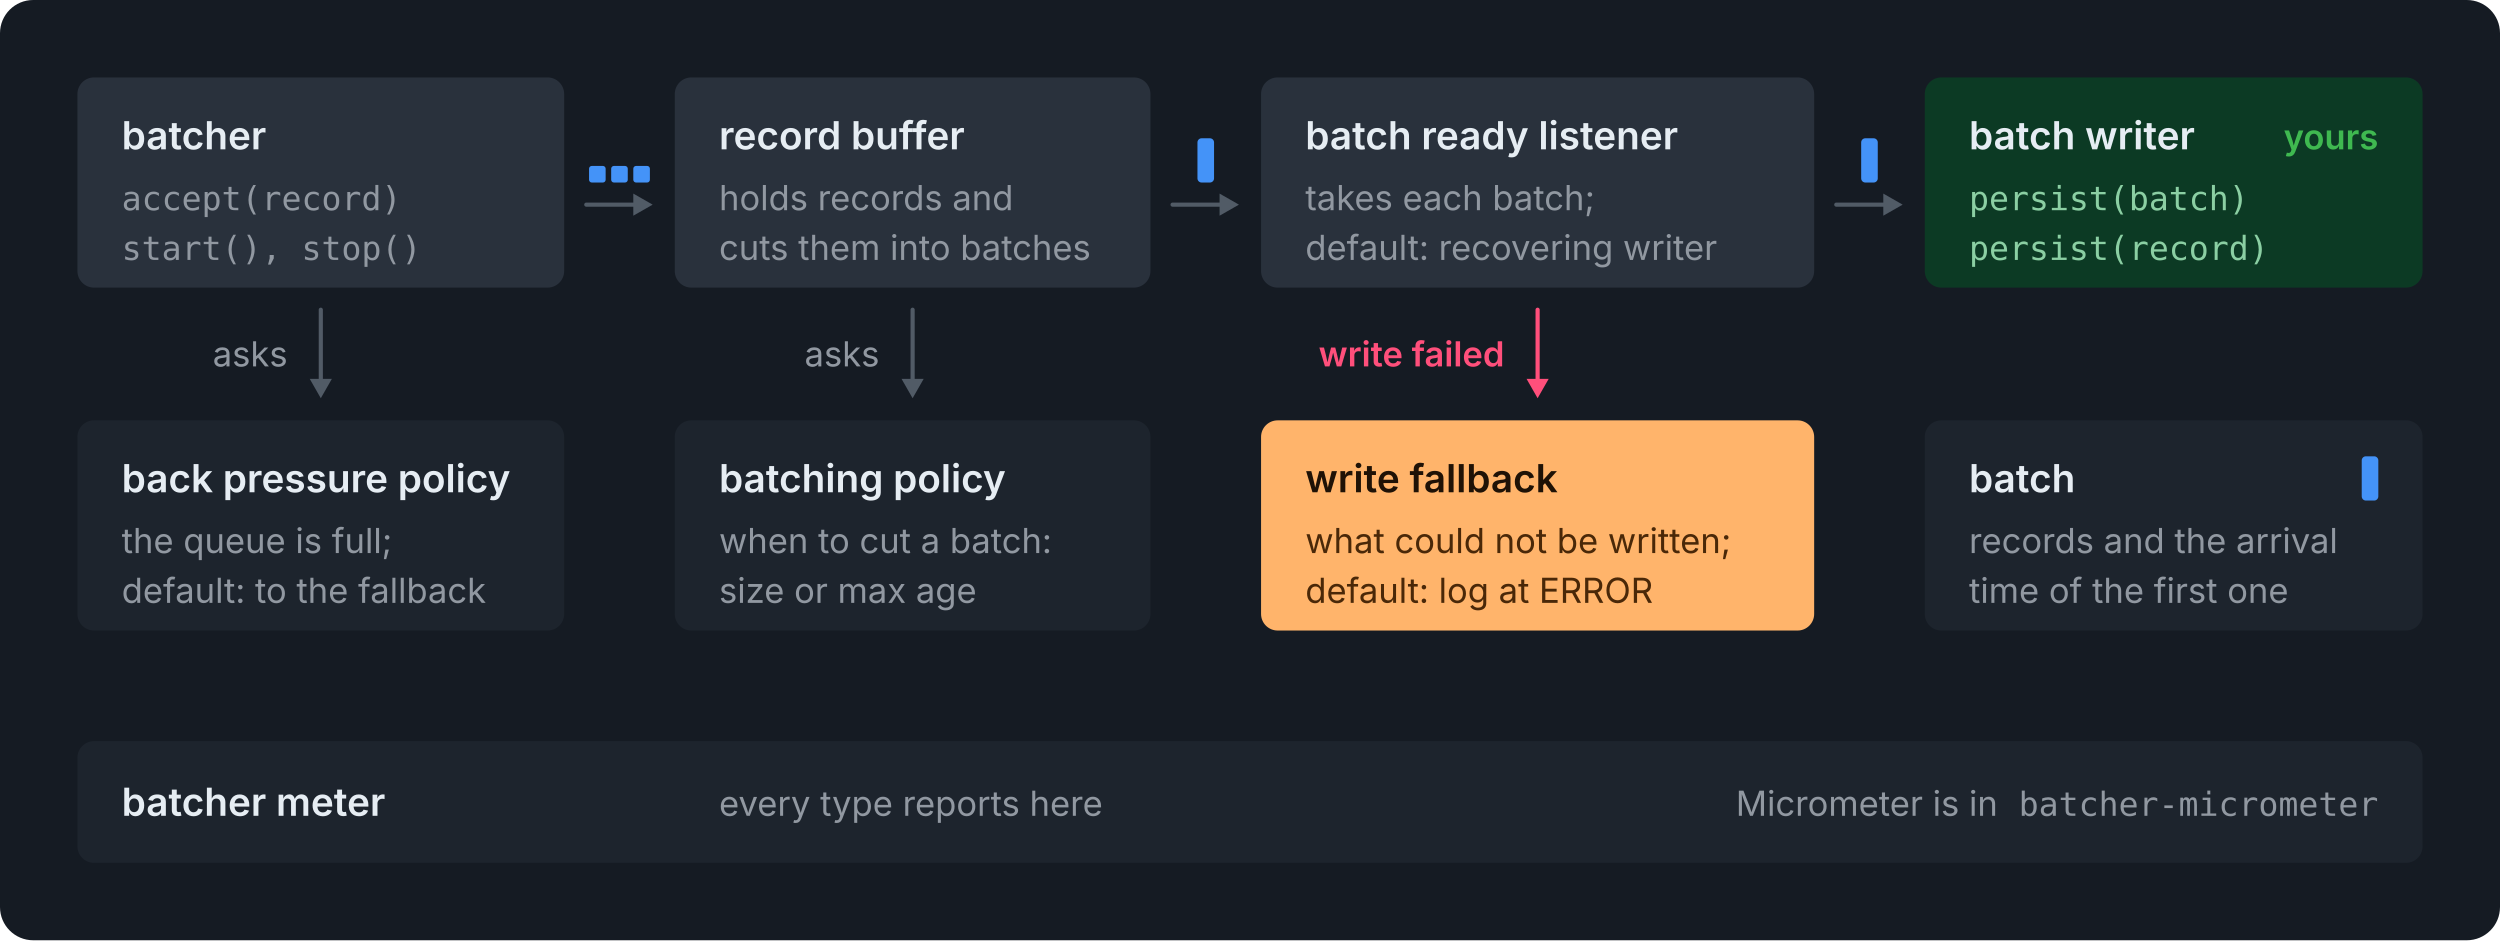
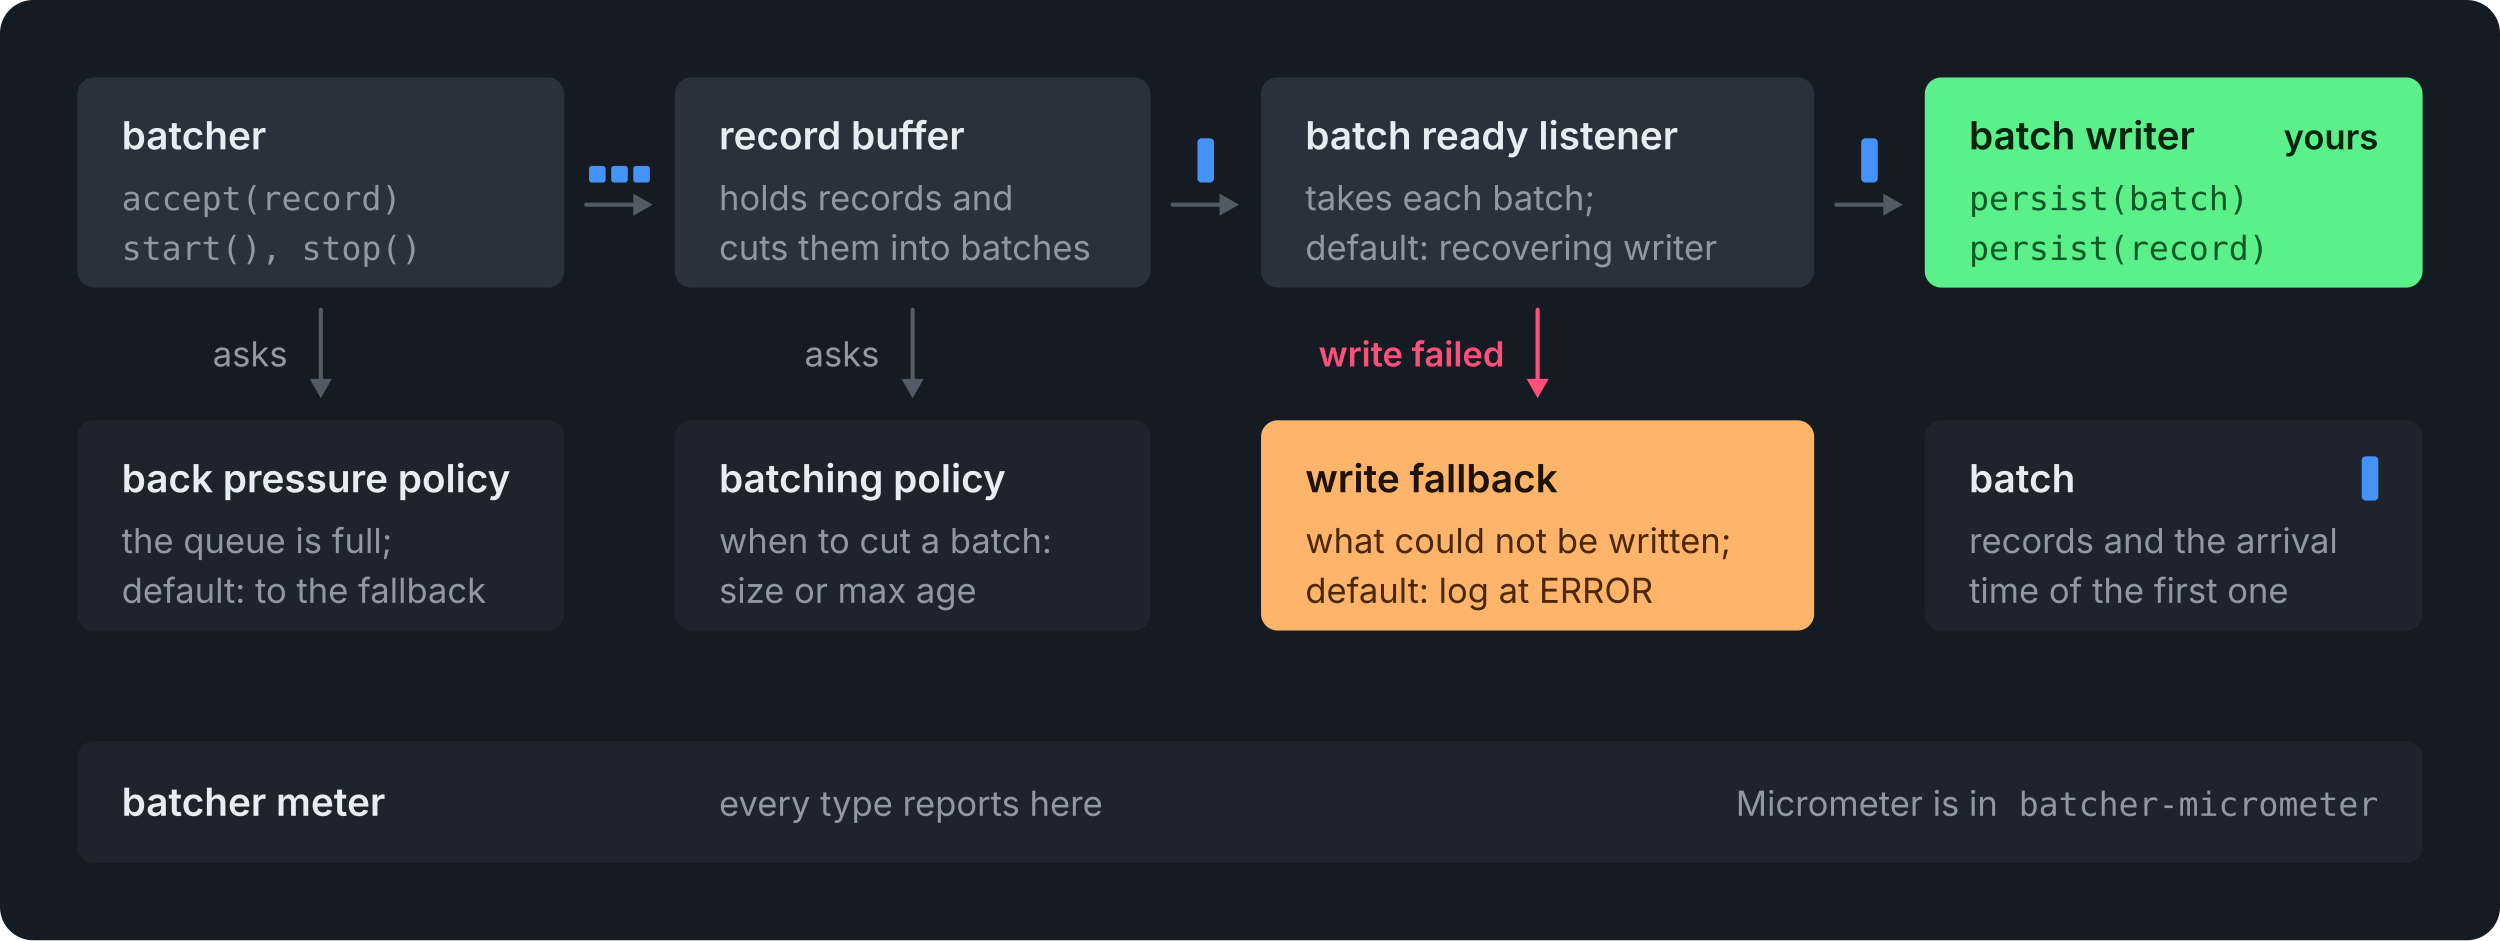
<svg xmlns="http://www.w3.org/2000/svg" viewBox="0 0 904 340" width="904" height="340" role="img">
  <rect width="904" height="340" rx="12" fill="#151B23" />
  <g transform="translate(12,12)">
    <rect x="16.0" y="16.0" width="176.0" height="76.0" rx="6" fill="#29313C" />
    <text x="32.0" y="42.0" font-family="-apple-system, BlinkMacSystemFont, 'Segoe UI', Inter, Helvetica, Arial, sans-serif" font-size="14" font-weight="600" fill="#E6EDF3" text-anchor="start">batcher</text>
    <text x="32.0" y="64.0" font-family="ui-monospace, SFMono-Regular, 'SF Mono', Menlo, Consolas, monospace" font-size="12" font-weight="400" fill="#9198A1" text-anchor="start">accept(record)</text>
    <text x="32.0" y="82.0" font-family="ui-monospace, SFMono-Regular, 'SF Mono', Menlo, Consolas, monospace" font-size="12" font-weight="400" fill="#9198A1" text-anchor="start">start(), stop()</text>
    <rect x="232.0" y="16.0" width="172.0" height="76.0" rx="6" fill="#29313C" />
    <text x="248.0" y="42.0" font-family="-apple-system, BlinkMacSystemFont, 'Segoe UI', Inter, Helvetica, Arial, sans-serif" font-size="14" font-weight="600" fill="#E6EDF3" text-anchor="start">record buffer</text>
    <text x="248.0" y="64.0" font-family="-apple-system, BlinkMacSystemFont, 'Segoe UI', Inter, Helvetica, Arial, sans-serif" font-size="12.5" font-weight="400" fill="#9198A1" text-anchor="start">holds records and</text>
    <text x="248.0" y="82.0" font-family="-apple-system, BlinkMacSystemFont, 'Segoe UI', Inter, Helvetica, Arial, sans-serif" font-size="12.5" font-weight="400" fill="#9198A1" text-anchor="start">cuts them into batches</text>
    <rect x="444.0" y="16.0" width="200.0" height="76.0" rx="6" fill="#29313C" />
    <text x="460.0" y="42.0" font-family="-apple-system, BlinkMacSystemFont, 'Segoe UI', Inter, Helvetica, Arial, sans-serif" font-size="14" font-weight="600" fill="#E6EDF3" text-anchor="start">batch ready listener</text>
    <text x="460.0" y="64.0" font-family="-apple-system, BlinkMacSystemFont, 'Segoe UI', Inter, Helvetica, Arial, sans-serif" font-size="12.5" font-weight="400" fill="#9198A1" text-anchor="start">takes each batch;</text>
    <text x="460.0" y="82.0" font-family="-apple-system, BlinkMacSystemFont, 'Segoe UI', Inter, Helvetica, Arial, sans-serif" font-size="12.5" font-weight="400" fill="#9198A1" text-anchor="start">default: recovering writer</text>
-     <rect x="684.0" y="16.0" width="180.0" height="76.0" rx="6" fill="#0C3A24" />
-     <text x="700.0" y="42.0" font-family="-apple-system, BlinkMacSystemFont, 'Segoe UI', Inter, Helvetica, Arial, sans-serif" font-size="14" font-weight="600" fill="#E6EDF3" text-anchor="start">batch writer</text>
-     <text x="848.0" y="42.0" font-family="-apple-system, BlinkMacSystemFont, 'Segoe UI', Inter, Helvetica, Arial, sans-serif" font-size="12.5" font-weight="600" fill="#3FB950" text-anchor="end">yours</text>
-     <text x="700.0" y="64.0" font-family="ui-monospace, SFMono-Regular, 'SF Mono', Menlo, Consolas, monospace" font-size="12" font-weight="400" fill="#8BCFA3" text-anchor="start">persist(batch)</text>
-     <text x="700.0" y="82.0" font-family="ui-monospace, SFMono-Regular, 'SF Mono', Menlo, Consolas, monospace" font-size="12" font-weight="400" fill="#8BCFA3" text-anchor="start">persist(record)</text>
+     <rect x="684.0" y="16.0" width="180.0" height="76.0" rx="6" fill="#5BF08A" />
+     <text x="700.0" y="42.0" font-family="-apple-system, BlinkMacSystemFont, 'Segoe UI', Inter, Helvetica, Arial, sans-serif" font-size="14" font-weight="600" fill="#03240E" text-anchor="start">batch writer</text>
+     <text x="848.0" y="42.0" font-family="-apple-system, BlinkMacSystemFont, 'Segoe UI', Inter, Helvetica, Arial, sans-serif" font-size="12.5" font-weight="600" fill="#03240E" text-anchor="end">yours</text>
+     <text x="700.0" y="64.0" font-family="ui-monospace, SFMono-Regular, 'SF Mono', Menlo, Consolas, monospace" font-size="12" font-weight="400" fill="#0D5A26" text-anchor="start">persist(batch)</text>
+     <text x="700.0" y="82.0" font-family="ui-monospace, SFMono-Regular, 'SF Mono', Menlo, Consolas, monospace" font-size="12" font-weight="400" fill="#0D5A26" text-anchor="start">persist(record)</text>
    <rect x="16.0" y="140.0" width="176.0" height="76.0" rx="6" fill="#1D242D" />
    <text x="32.0" y="166.0" font-family="-apple-system, BlinkMacSystemFont, 'Segoe UI', Inter, Helvetica, Arial, sans-serif" font-size="14" font-weight="600" fill="#E6EDF3" text-anchor="start">back pressure policy</text>
    <text x="32.0" y="188.0" font-family="-apple-system, BlinkMacSystemFont, 'Segoe UI', Inter, Helvetica, Arial, sans-serif" font-size="12.5" font-weight="400" fill="#9198A1" text-anchor="start">the queue is full;</text>
    <text x="32.0" y="206.0" font-family="-apple-system, BlinkMacSystemFont, 'Segoe UI', Inter, Helvetica, Arial, sans-serif" font-size="12.5" font-weight="400" fill="#9198A1" text-anchor="start">default: to the fallback</text>
    <rect x="232.0" y="140.0" width="172.0" height="76.0" rx="6" fill="#1D242D" />
    <text x="248.0" y="166.0" font-family="-apple-system, BlinkMacSystemFont, 'Segoe UI', Inter, Helvetica, Arial, sans-serif" font-size="14" font-weight="600" fill="#E6EDF3" text-anchor="start">batching policy</text>
    <text x="248.0" y="188.0" font-family="-apple-system, BlinkMacSystemFont, 'Segoe UI', Inter, Helvetica, Arial, sans-serif" font-size="12.5" font-weight="400" fill="#9198A1" text-anchor="start">when to cut a batch:</text>
    <text x="248.0" y="206.0" font-family="-apple-system, BlinkMacSystemFont, 'Segoe UI', Inter, Helvetica, Arial, sans-serif" font-size="12.5" font-weight="400" fill="#9198A1" text-anchor="start">size or max age</text>
    <rect x="444.0" y="140.0" width="200.0" height="76.0" rx="6" fill="#FFB46B" />
    <text x="460.0" y="166.0" font-family="-apple-system, BlinkMacSystemFont, 'Segoe UI', Inter, Helvetica, Arial, sans-serif" font-size="14" font-weight="600" fill="#1F1206" text-anchor="start">write fallback</text>
    <text x="460.0" y="188.0" font-family="-apple-system, BlinkMacSystemFont, 'Segoe UI', Inter, Helvetica, Arial, sans-serif" font-size="12.5" font-weight="400" fill="#4A2808" text-anchor="start">what could not be written;</text>
    <text x="460.0" y="206.0" font-family="-apple-system, BlinkMacSystemFont, 'Segoe UI', Inter, Helvetica, Arial, sans-serif" font-size="12.5" font-weight="400" fill="#4A2808" text-anchor="start">default: log at ERROR</text>
    <rect x="684.0" y="140.0" width="180.0" height="76.0" rx="6" fill="#1D242D" />
    <text x="700.0" y="166.0" font-family="-apple-system, BlinkMacSystemFont, 'Segoe UI', Inter, Helvetica, Arial, sans-serif" font-size="14" font-weight="600" fill="#E6EDF3" text-anchor="start">batch</text>
    <text x="700.0" y="188.0" font-family="-apple-system, BlinkMacSystemFont, 'Segoe UI', Inter, Helvetica, Arial, sans-serif" font-size="12.5" font-weight="400" fill="#9198A1" text-anchor="start">records and the arrival</text>
    <text x="700.0" y="206.0" font-family="-apple-system, BlinkMacSystemFont, 'Segoe UI', Inter, Helvetica, Arial, sans-serif" font-size="12.5" font-weight="400" fill="#9198A1" text-anchor="start">time of the first one</text>
    <rect x="842.0" y="153.0" width="6.0" height="16.0" rx="1.5" fill="#4493F8" />
    <path d="M200,62.0 L218,62.0" stroke="#515B66" stroke-width="1.5" fill="none" stroke-linecap="round" stroke-linejoin="round" />
    <path d="M217,58.0 L224,62.0 L217,66.0 Z" fill="#515B66" />
    <rect x="201.0" y="48.0" width="6.0" height="6.0" rx="1" fill="#4493F8" />
    <rect x="209.0" y="48.0" width="6.0" height="6.0" rx="1" fill="#4493F8" />
    <rect x="217.0" y="48.0" width="6.0" height="6.0" rx="1" fill="#4493F8" />
    <path d="M412,62.0 L430,62.0" stroke="#515B66" stroke-width="1.5" fill="none" stroke-linecap="round" stroke-linejoin="round" />
    <path d="M429,58.0 L436,62.0 L429,66.0 Z" fill="#515B66" />
    <rect x="421.0" y="38.0" width="6.0" height="16.0" rx="1.5" fill="#4493F8" />
    <path d="M652,62.0 L670,62.0" stroke="#515B66" stroke-width="1.5" fill="none" stroke-linecap="round" stroke-linejoin="round" />
    <path d="M669,58.0 L676,62.0 L669,66.0 Z" fill="#515B66" />
    <rect x="661.0" y="38.0" width="6.0" height="16.0" rx="1.5" fill="#4493F8" />
    <path d="M104.0,100 L104.0,126" stroke="#515B66" stroke-width="1.5" fill="none" stroke-linecap="round" stroke-linejoin="round" />
    <path d="M100.0,125 L104.0,132 L108.0,125 Z" fill="#515B66" />
    <text x="92.0" y="120.5" font-family="-apple-system, BlinkMacSystemFont, 'Segoe UI', Inter, Helvetica, Arial, sans-serif" font-size="12.5" font-weight="400" fill="#9198A1" text-anchor="end">asks</text>
    <path d="M318.0,100 L318.0,126" stroke="#515B66" stroke-width="1.5" fill="none" stroke-linecap="round" stroke-linejoin="round" />
    <path d="M314.0,125 L318.0,132 L322.0,125 Z" fill="#515B66" />
    <text x="306.0" y="120.5" font-family="-apple-system, BlinkMacSystemFont, 'Segoe UI', Inter, Helvetica, Arial, sans-serif" font-size="12.5" font-weight="400" fill="#9198A1" text-anchor="end">asks</text>
    <path d="M544.0,100 L544.0,126" stroke="#FF4F7B" stroke-width="1.5" fill="none" stroke-linecap="round" stroke-linejoin="round" />
    <path d="M540.0,125 L544.0,132 L548.0,125 Z" fill="#FF4F7B" />
    <text x="532.0" y="120.5" font-family="-apple-system, BlinkMacSystemFont, 'Segoe UI', Inter, Helvetica, Arial, sans-serif" font-size="12.5" font-weight="600" fill="#FF4F7B" text-anchor="end">write failed</text>
    <rect x="16.0" y="256.0" width="848.0" height="44.0" rx="6" fill="#1D242D" />
    <text x="32.0" y="283.0" font-family="-apple-system, BlinkMacSystemFont, 'Segoe UI', Inter, Helvetica, Arial, sans-serif" font-size="14" font-weight="600" fill="#E6EDF3" text-anchor="start">batcher meter</text>
    <text x="248.0" y="283.0" font-family="-apple-system, BlinkMacSystemFont, 'Segoe UI', Inter, Helvetica, Arial, sans-serif" font-size="12.5" font-weight="400" fill="#9198A1" text-anchor="start">every type reports here</text>
    <text x="848.0" y="283.0" font-family="ui-monospace, SFMono-Regular, 'SF Mono', Menlo, Consolas, monospace" font-size="12" font-weight="400" fill="#9198A1" text-anchor="end">batcher-micrometer</text>
    <text x="710.4" y="283.0" font-family="-apple-system, BlinkMacSystemFont, 'Segoe UI', Inter, Helvetica, Arial, sans-serif" font-size="12.5" font-weight="400" fill="#9198A1" text-anchor="end">Micrometer is in</text>
  </g>
</svg>
